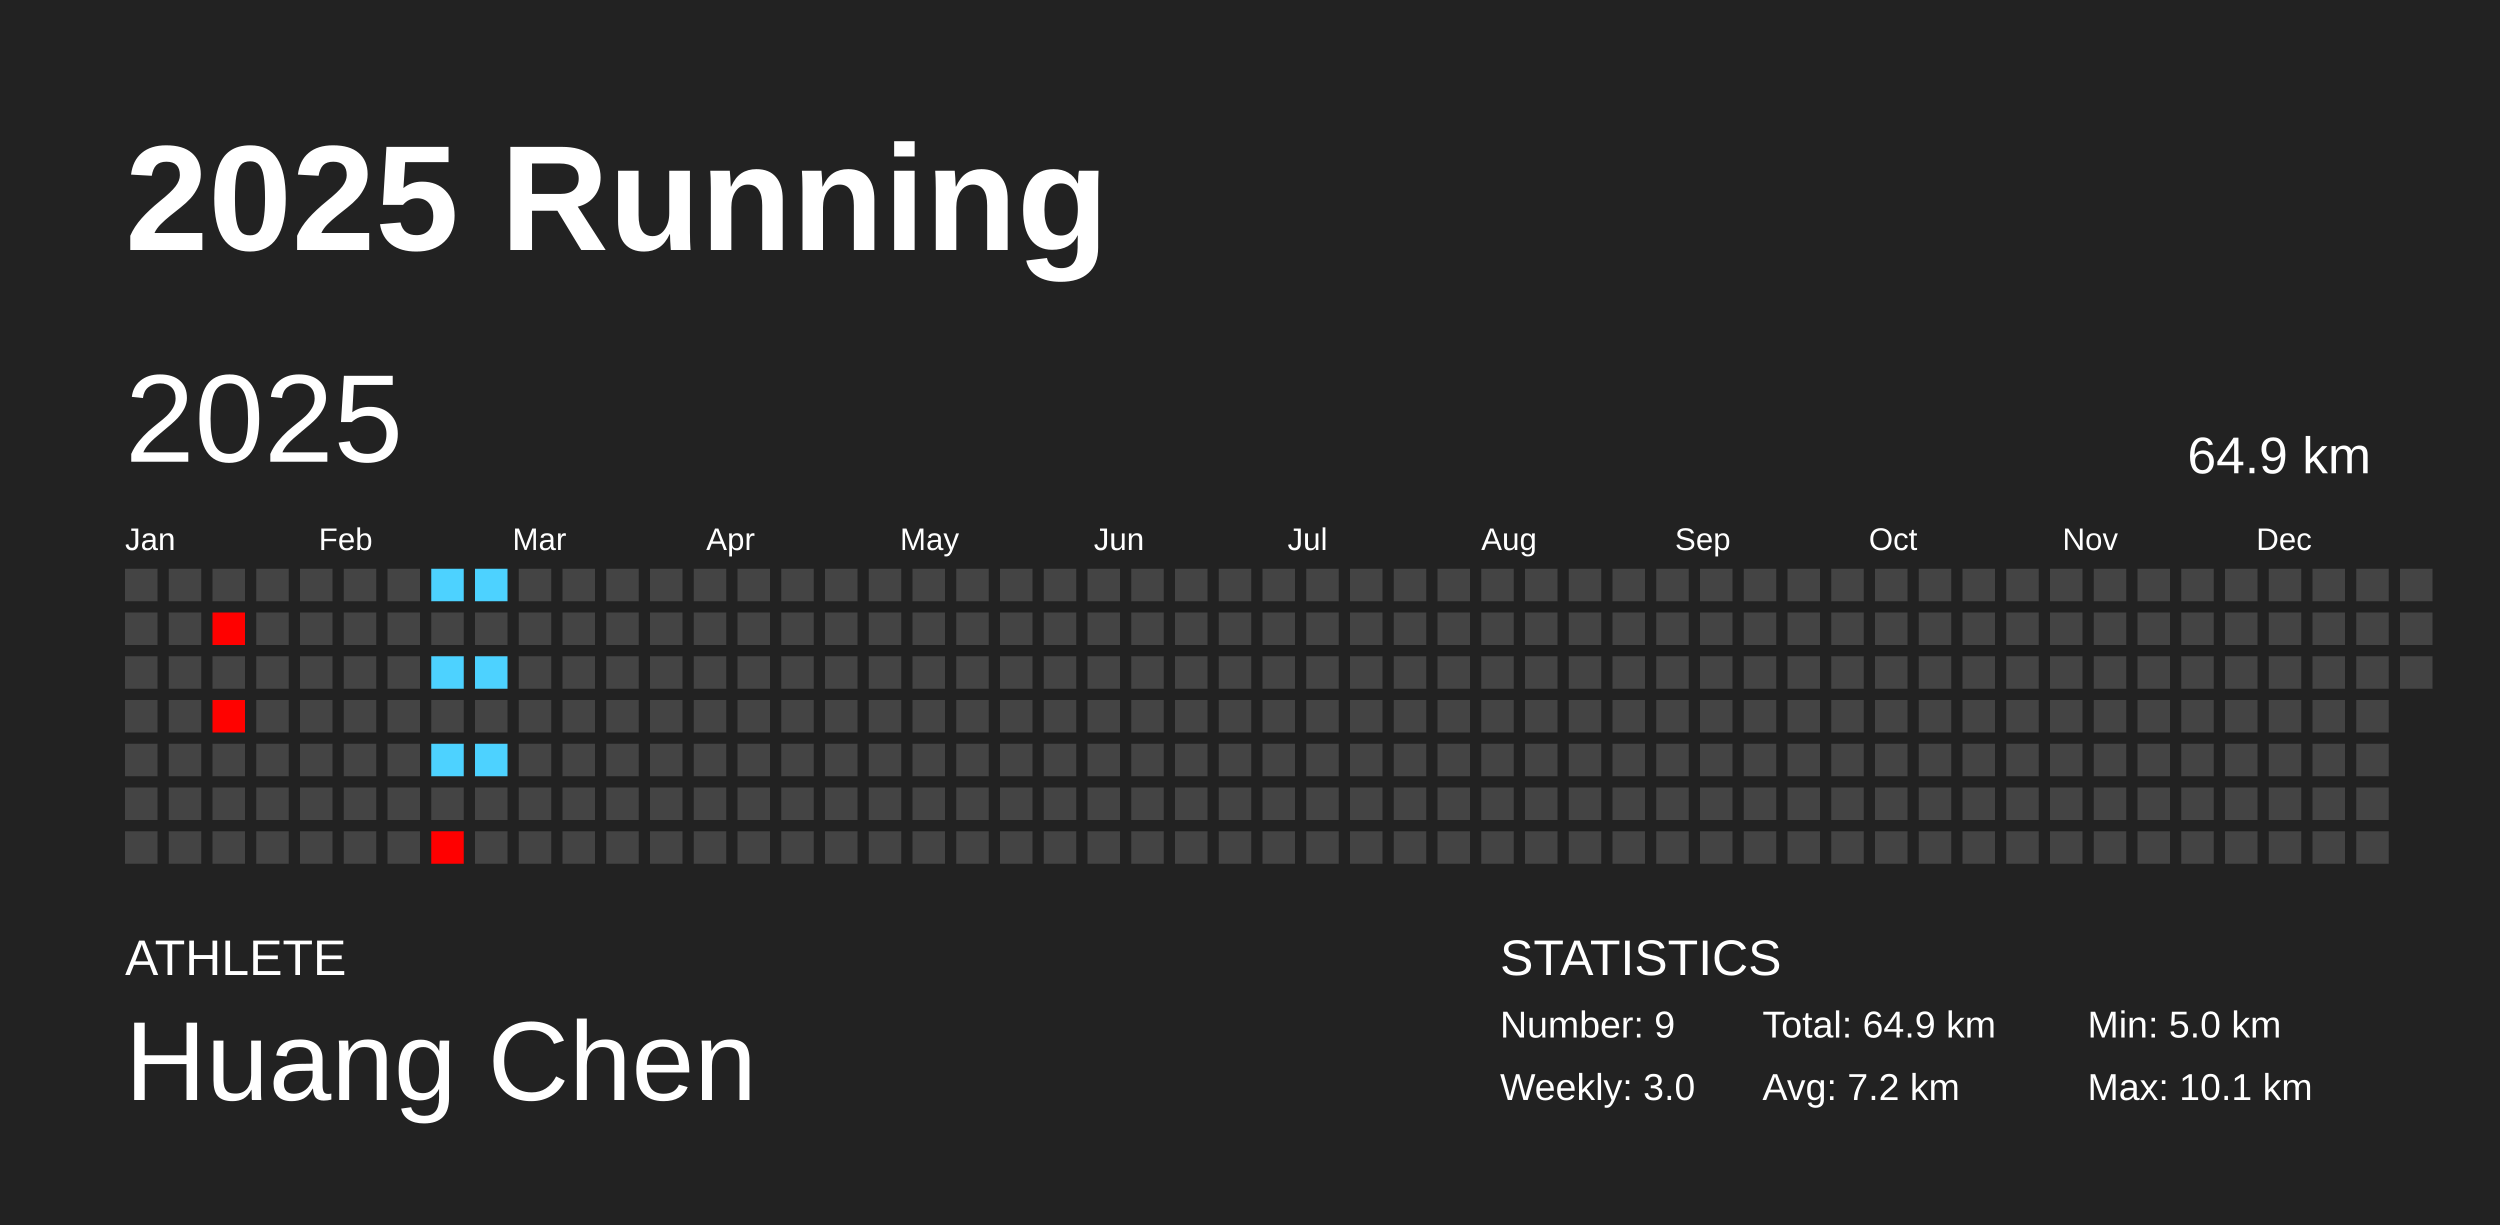
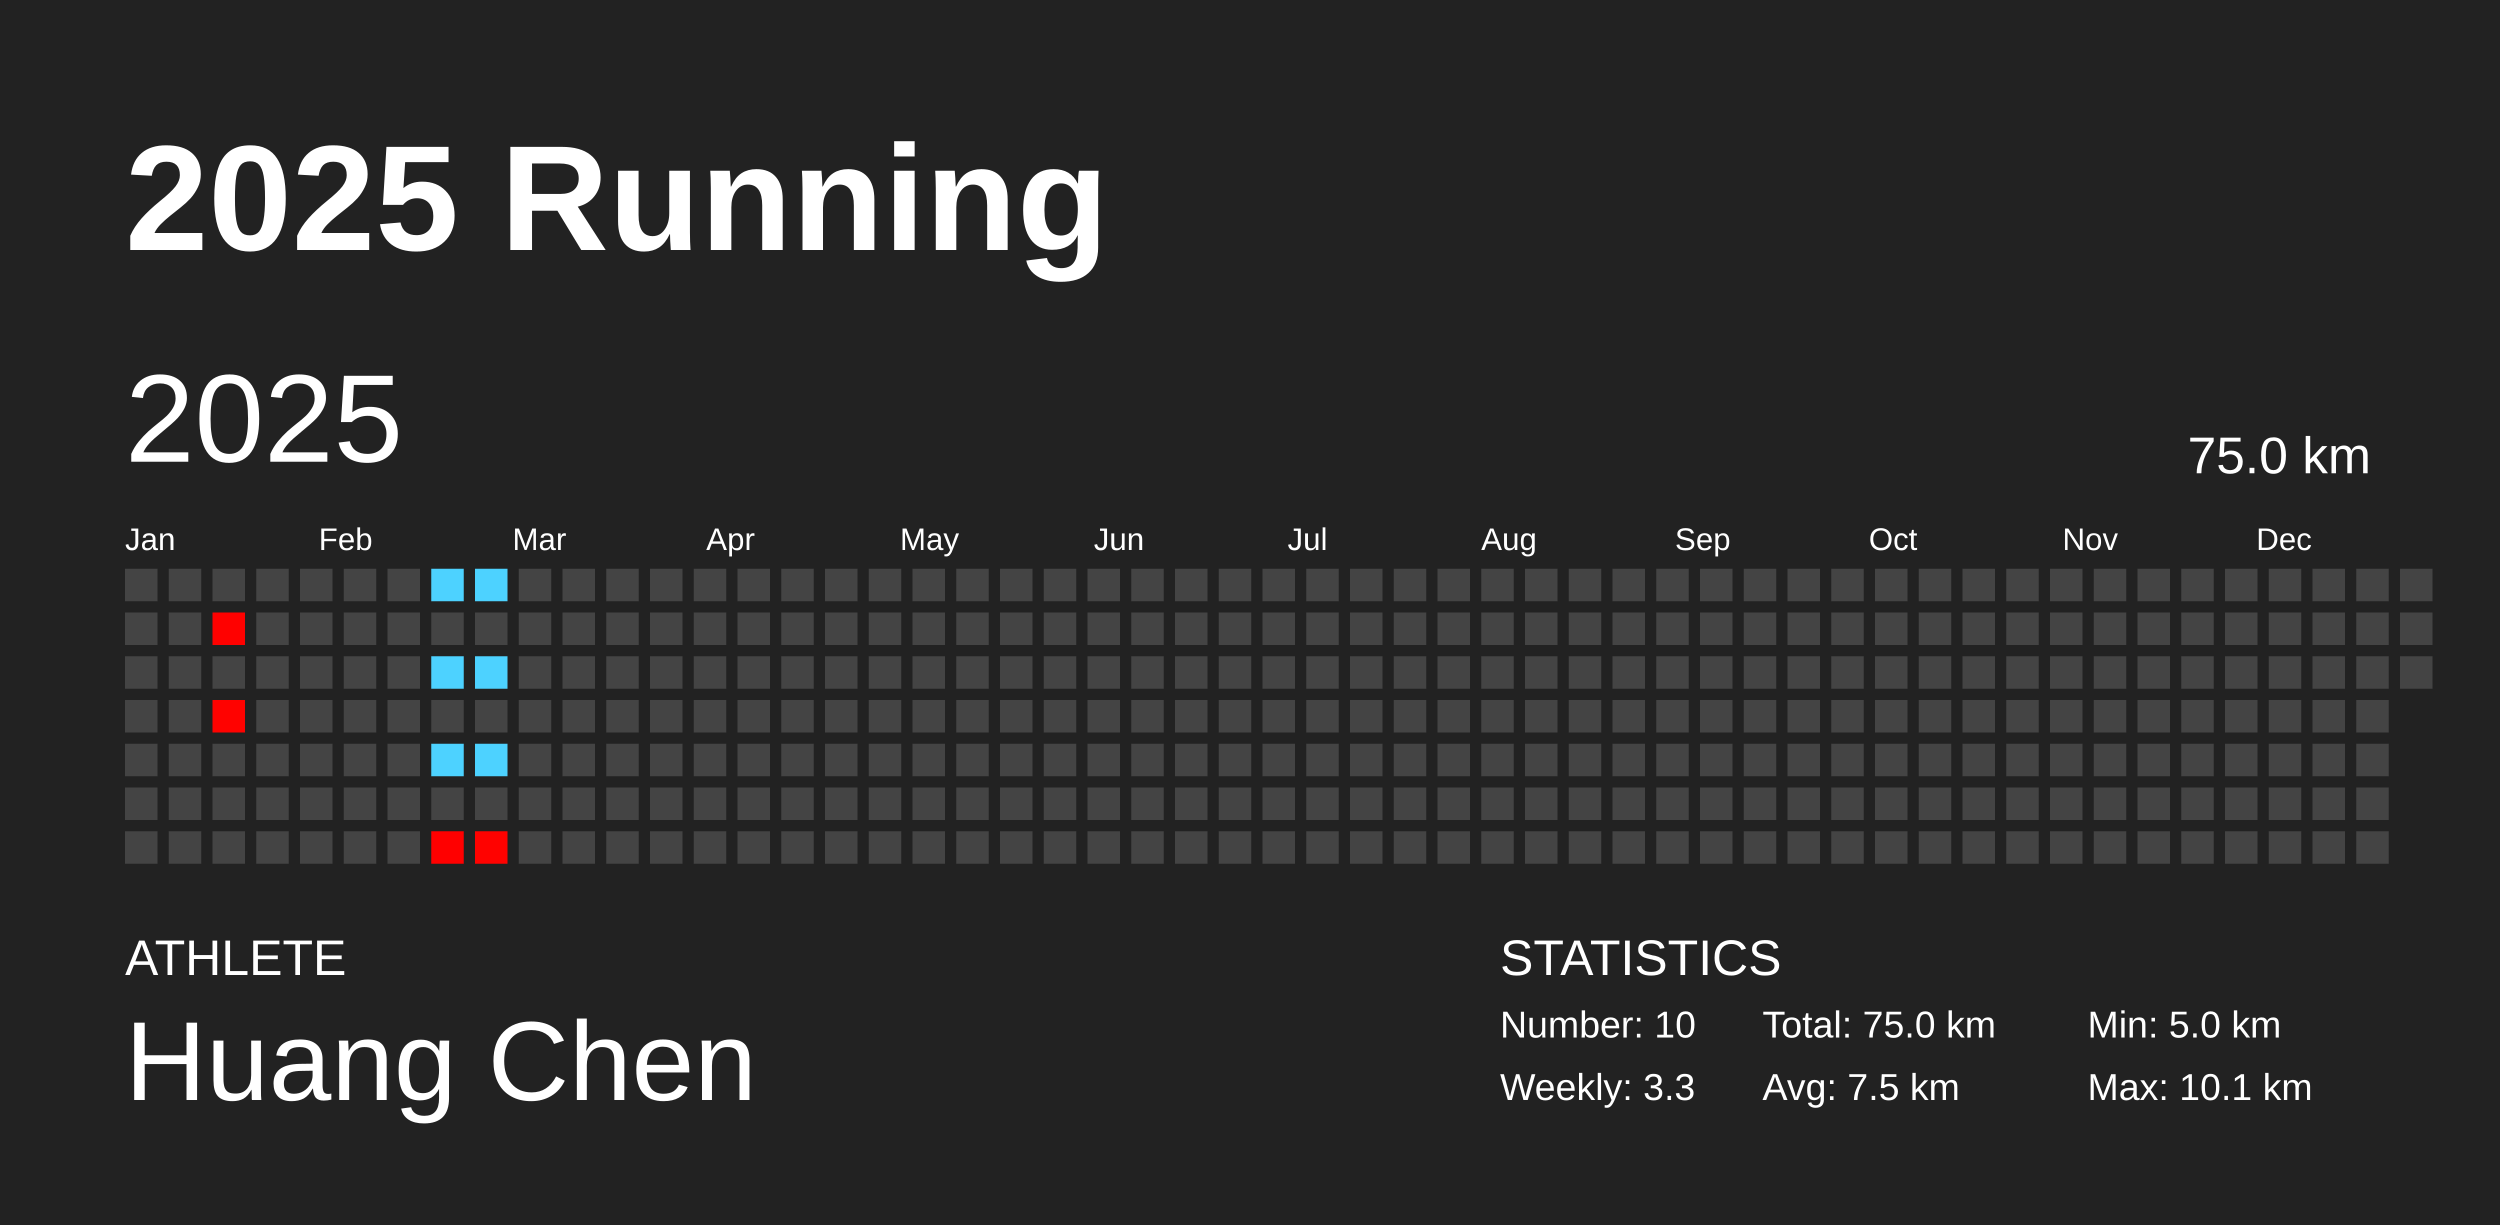
<svg xmlns="http://www.w3.org/2000/svg" baseProfile="full" height="98mm" version="1.1" viewBox="0,0,200,98" width="200mm">
  <defs />
  <rect fill="#222222" height="98" width="200" x="0" y="0" />
  <text fill="#FFFFFF" style="font-size:12px; font-family:Arial; font-weight:bold;" x="10" y="20">2025 Running</text>
  <text fill="#FFFFFF" style="font-size:4px; font-family:Arial" x="10" y="78">ATHLETE</text>
  <text fill="#FFFFFF" style="font-size:9px; font-family:Arial" x="10" y="88">Huang Chen</text>
  <text fill="#FFFFFF" style="font-size:4px; font-family:Arial" x="120" y="78">STATISTICS</text>
-   <text fill="#FFFFFF" style="font-size:3px; font-family:Arial" x="120" y="83">Number: 9</text>
-   <text fill="#FFFFFF" style="font-size:3px; font-family:Arial" x="120" y="88">Weekly: 3.0</text>
-   <text fill="#FFFFFF" style="font-size:3px; font-family:Arial" x="141" y="83">Total: 64.9 km</text>
-   <text fill="#FFFFFF" style="font-size:3px; font-family:Arial" x="141" y="88">Avg: 7.2 km</text>
+   <text fill="#FFFFFF" style="font-size:3px; font-family:Arial" x="120" y="83">Number: 10</text>
+   <text fill="#FFFFFF" style="font-size:3px; font-family:Arial" x="120" y="88">Weekly: 3.3</text>
+   <text fill="#FFFFFF" style="font-size:3px; font-family:Arial" x="141" y="83">Total: 75.0 km</text>
+   <text fill="#FFFFFF" style="font-size:3px; font-family:Arial" x="141" y="88">Avg: 7.5 km</text>
  <text fill="#FFFFFF" style="font-size:3px; font-family:Arial" x="167" y="83">Min: 5.0 km</text>
  <text fill="#FFFFFF" style="font-size:3px; font-family:Arial" x="167" y="88">Max: 10.1 km</text>
  <text dominant-baseline="hanging" fill="#FFFFFF" style="font-size:10.0px; font-family:Arial;" x="10" y="30">2025</text>
-   <text dominant-baseline="hanging" fill="#FFFFFF" style="font-size:4.125px; font-family:Arial;" x="175" y="35">64.9 km</text>
+   <text dominant-baseline="hanging" fill="#FFFFFF" style="font-size:4.125px; font-family:Arial;" x="175" y="35">75.0 km</text>
  <text fill="#FFFFFF" style="font-size:2.5px; font-family:Arial" x="10.0" y="44">Jan</text>
  <text fill="#FFFFFF" style="font-size:2.5px; font-family:Arial" x="25.5" y="44">Feb</text>
  <text fill="#FFFFFF" style="font-size:2.5px; font-family:Arial" x="41.0" y="44">Mar</text>
  <text fill="#FFFFFF" style="font-size:2.5px; font-family:Arial" x="56.5" y="44">Apr</text>
  <text fill="#FFFFFF" style="font-size:2.5px; font-family:Arial" x="72.0" y="44">May</text>
  <text fill="#FFFFFF" style="font-size:2.5px; font-family:Arial" x="87.5" y="44">Jun</text>
  <text fill="#FFFFFF" style="font-size:2.5px; font-family:Arial" x="103.0" y="44">Jul</text>
  <text fill="#FFFFFF" style="font-size:2.5px; font-family:Arial" x="118.5" y="44">Aug</text>
  <text fill="#FFFFFF" style="font-size:2.5px; font-family:Arial" x="134.0" y="44">Sep</text>
  <text fill="#FFFFFF" style="font-size:2.5px; font-family:Arial" x="149.5" y="44">Oct</text>
  <text fill="#FFFFFF" style="font-size:2.5px; font-family:Arial" x="165.0" y="44">Nov</text>
  <text fill="#FFFFFF" style="font-size:2.5px; font-family:Arial" x="180.5" y="44">Dec</text>
  <rect fill="#444444" height="2.6" width="2.6" x="10.0" y="45.5" />
  <rect fill="#444444" height="2.6" width="2.6" x="10.0" y="49.0" />
  <rect fill="#444444" height="2.6" width="2.6" x="10.0" y="52.5" />
  <rect fill="#444444" height="2.6" width="2.6" x="10.0" y="56.0" />
  <rect fill="#444444" height="2.6" width="2.6" x="10.0" y="59.5" />
  <rect fill="#444444" height="2.6" width="2.6" x="10.0" y="63.0" />
  <rect fill="#444444" height="2.6" width="2.6" x="10.0" y="66.5" />
  <rect fill="#444444" height="2.6" width="2.6" x="13.5" y="45.5" />
  <rect fill="#444444" height="2.6" width="2.6" x="13.5" y="49.0" />
  <rect fill="#444444" height="2.6" width="2.6" x="13.5" y="52.5" />
  <rect fill="#444444" height="2.6" width="2.6" x="13.5" y="56.0" />
  <rect fill="#444444" height="2.6" width="2.6" x="13.5" y="59.5" />
  <rect fill="#444444" height="2.6" width="2.6" x="13.5" y="63.0" />
  <rect fill="#444444" height="2.6" width="2.6" x="13.5" y="66.5" />
  <rect fill="#444444" height="2.6" width="2.6" x="17.0" y="45.5" />
  <rect fill="#ff0100" height="2.6" width="2.6" x="17.0" y="49.0" />
  <rect fill="#444444" height="2.6" width="2.6" x="17.0" y="52.5" />
  <rect fill="#ff0200" height="2.6" width="2.6" x="17.0" y="56.0" />
  <rect fill="#444444" height="2.6" width="2.6" x="17.0" y="59.5" />
  <rect fill="#444444" height="2.6" width="2.6" x="17.0" y="63.0" />
  <rect fill="#444444" height="2.6" width="2.6" x="17.0" y="66.5" />
  <rect fill="#444444" height="2.6" width="2.6" x="20.5" y="45.5" />
  <rect fill="#444444" height="2.6" width="2.6" x="20.5" y="49.0" />
  <rect fill="#444444" height="2.6" width="2.6" x="20.5" y="52.5" />
  <rect fill="#444444" height="2.6" width="2.6" x="20.5" y="56.0" />
  <rect fill="#444444" height="2.6" width="2.6" x="20.5" y="59.5" />
  <rect fill="#444444" height="2.6" width="2.6" x="20.5" y="63.0" />
  <rect fill="#444444" height="2.6" width="2.6" x="20.5" y="66.5" />
  <rect fill="#444444" height="2.6" width="2.6" x="24.0" y="45.5" />
  <rect fill="#444444" height="2.6" width="2.6" x="24.0" y="49.0" />
  <rect fill="#444444" height="2.6" width="2.6" x="24.0" y="52.5" />
  <rect fill="#444444" height="2.6" width="2.6" x="24.0" y="56.0" />
  <rect fill="#444444" height="2.6" width="2.6" x="24.0" y="59.5" />
  <rect fill="#444444" height="2.6" width="2.6" x="24.0" y="63.0" />
  <rect fill="#444444" height="2.6" width="2.6" x="24.0" y="66.5" />
  <rect fill="#444444" height="2.6" width="2.6" x="27.5" y="45.5" />
  <rect fill="#444444" height="2.6" width="2.6" x="27.5" y="49.0" />
  <rect fill="#444444" height="2.6" width="2.6" x="27.5" y="52.5" />
  <rect fill="#444444" height="2.6" width="2.6" x="27.5" y="56.0" />
  <rect fill="#444444" height="2.6" width="2.6" x="27.5" y="59.5" />
  <rect fill="#444444" height="2.6" width="2.6" x="27.5" y="63.0" />
  <rect fill="#444444" height="2.6" width="2.6" x="27.5" y="66.5" />
  <rect fill="#444444" height="2.6" width="2.6" x="31.0" y="45.5" />
  <rect fill="#444444" height="2.6" width="2.6" x="31.0" y="49.0" />
  <rect fill="#444444" height="2.6" width="2.6" x="31.0" y="52.5" />
  <rect fill="#444444" height="2.6" width="2.6" x="31.0" y="56.0" />
  <rect fill="#444444" height="2.6" width="2.6" x="31.0" y="59.5" />
  <rect fill="#444444" height="2.6" width="2.6" x="31.0" y="63.0" />
  <rect fill="#444444" height="2.6" width="2.6" x="31.0" y="66.5" />
  <rect fill="#4dd2ff" height="2.6" width="2.6" x="34.5" y="45.5" />
  <rect fill="#444444" height="2.6" width="2.6" x="34.5" y="49.0" />
  <rect fill="#4dd2ff" height="2.6" width="2.6" x="34.5" y="52.5" />
  <rect fill="#444444" height="2.6" width="2.6" x="34.5" y="56.0" />
  <rect fill="#4dd2ff" height="2.6" width="2.6" x="34.5" y="59.5" />
  <rect fill="#444444" height="2.6" width="2.6" x="34.5" y="63.0" />
  <rect fill="#ff0000" height="2.6" width="2.6" x="34.5" y="66.5" />
  <rect fill="#4dd2ff" height="2.6" width="2.6" x="38.0" y="45.5" />
  <rect fill="#444444" height="2.6" width="2.6" x="38.0" y="49.0" />
  <rect fill="#4dd2ff" height="2.6" width="2.6" x="38.0" y="52.5" />
  <rect fill="#444444" height="2.6" width="2.6" x="38.0" y="56.0" />
  <rect fill="#4dd2ff" height="2.6" width="2.6" x="38.0" y="59.5" />
  <rect fill="#444444" height="2.6" width="2.6" x="38.0" y="63.0" />
-   <rect fill="#444444" height="2.6" width="2.6" x="38.0" y="66.5" />
+   <rect fill="#ff0200" height="2.6" width="2.6" x="38.0" y="66.5" />
  <rect fill="#444444" height="2.6" width="2.6" x="41.5" y="45.5" />
  <rect fill="#444444" height="2.6" width="2.6" x="41.5" y="49.0" />
  <rect fill="#444444" height="2.6" width="2.6" x="41.5" y="52.5" />
  <rect fill="#444444" height="2.6" width="2.6" x="41.5" y="56.0" />
  <rect fill="#444444" height="2.6" width="2.6" x="41.5" y="59.5" />
  <rect fill="#444444" height="2.6" width="2.6" x="41.5" y="63.0" />
  <rect fill="#444444" height="2.6" width="2.6" x="41.5" y="66.5" />
  <rect fill="#444444" height="2.6" width="2.6" x="45.0" y="45.5" />
  <rect fill="#444444" height="2.6" width="2.6" x="45.0" y="49.0" />
  <rect fill="#444444" height="2.6" width="2.6" x="45.0" y="52.5" />
  <rect fill="#444444" height="2.6" width="2.6" x="45.0" y="56.0" />
  <rect fill="#444444" height="2.6" width="2.6" x="45.0" y="59.5" />
  <rect fill="#444444" height="2.6" width="2.6" x="45.0" y="63.0" />
  <rect fill="#444444" height="2.6" width="2.6" x="45.0" y="66.5" />
  <rect fill="#444444" height="2.6" width="2.6" x="48.5" y="45.5" />
  <rect fill="#444444" height="2.6" width="2.6" x="48.5" y="49.0" />
  <rect fill="#444444" height="2.6" width="2.6" x="48.5" y="52.5" />
  <rect fill="#444444" height="2.6" width="2.6" x="48.5" y="56.0" />
  <rect fill="#444444" height="2.6" width="2.6" x="48.5" y="59.5" />
  <rect fill="#444444" height="2.6" width="2.6" x="48.5" y="63.0" />
  <rect fill="#444444" height="2.6" width="2.6" x="48.5" y="66.5" />
  <rect fill="#444444" height="2.6" width="2.6" x="52.0" y="45.5" />
  <rect fill="#444444" height="2.6" width="2.6" x="52.0" y="49.0" />
  <rect fill="#444444" height="2.6" width="2.6" x="52.0" y="52.5" />
  <rect fill="#444444" height="2.6" width="2.6" x="52.0" y="56.0" />
  <rect fill="#444444" height="2.6" width="2.6" x="52.0" y="59.5" />
  <rect fill="#444444" height="2.6" width="2.6" x="52.0" y="63.0" />
  <rect fill="#444444" height="2.6" width="2.6" x="52.0" y="66.5" />
  <rect fill="#444444" height="2.6" width="2.6" x="55.5" y="45.5" />
  <rect fill="#444444" height="2.6" width="2.6" x="55.5" y="49.0" />
  <rect fill="#444444" height="2.6" width="2.6" x="55.5" y="52.5" />
  <rect fill="#444444" height="2.6" width="2.6" x="55.5" y="56.0" />
  <rect fill="#444444" height="2.6" width="2.6" x="55.5" y="59.5" />
  <rect fill="#444444" height="2.6" width="2.6" x="55.5" y="63.0" />
  <rect fill="#444444" height="2.6" width="2.6" x="55.5" y="66.5" />
  <rect fill="#444444" height="2.6" width="2.6" x="59.0" y="45.5" />
  <rect fill="#444444" height="2.6" width="2.6" x="59.0" y="49.0" />
  <rect fill="#444444" height="2.6" width="2.6" x="59.0" y="52.5" />
  <rect fill="#444444" height="2.6" width="2.6" x="59.0" y="56.0" />
  <rect fill="#444444" height="2.6" width="2.6" x="59.0" y="59.5" />
  <rect fill="#444444" height="2.6" width="2.6" x="59.0" y="63.0" />
  <rect fill="#444444" height="2.6" width="2.6" x="59.0" y="66.5" />
  <rect fill="#444444" height="2.6" width="2.6" x="62.5" y="45.5" />
  <rect fill="#444444" height="2.6" width="2.6" x="62.5" y="49.0" />
  <rect fill="#444444" height="2.6" width="2.6" x="62.5" y="52.5" />
  <rect fill="#444444" height="2.6" width="2.6" x="62.5" y="56.0" />
  <rect fill="#444444" height="2.6" width="2.6" x="62.5" y="59.5" />
  <rect fill="#444444" height="2.6" width="2.6" x="62.5" y="63.0" />
  <rect fill="#444444" height="2.6" width="2.6" x="62.5" y="66.5" />
  <rect fill="#444444" height="2.6" width="2.6" x="66.0" y="45.5" />
  <rect fill="#444444" height="2.6" width="2.6" x="66.0" y="49.0" />
  <rect fill="#444444" height="2.6" width="2.6" x="66.0" y="52.5" />
  <rect fill="#444444" height="2.6" width="2.6" x="66.0" y="56.0" />
  <rect fill="#444444" height="2.6" width="2.6" x="66.0" y="59.5" />
  <rect fill="#444444" height="2.6" width="2.6" x="66.0" y="63.0" />
  <rect fill="#444444" height="2.6" width="2.6" x="66.0" y="66.5" />
  <rect fill="#444444" height="2.6" width="2.6" x="69.5" y="45.5" />
  <rect fill="#444444" height="2.6" width="2.6" x="69.5" y="49.0" />
  <rect fill="#444444" height="2.6" width="2.6" x="69.5" y="52.5" />
  <rect fill="#444444" height="2.6" width="2.6" x="69.5" y="56.0" />
  <rect fill="#444444" height="2.6" width="2.6" x="69.5" y="59.5" />
  <rect fill="#444444" height="2.6" width="2.6" x="69.5" y="63.0" />
  <rect fill="#444444" height="2.6" width="2.6" x="69.5" y="66.5" />
  <rect fill="#444444" height="2.6" width="2.6" x="73.0" y="45.5" />
  <rect fill="#444444" height="2.6" width="2.6" x="73.0" y="49.0" />
  <rect fill="#444444" height="2.6" width="2.6" x="73.0" y="52.5" />
  <rect fill="#444444" height="2.6" width="2.6" x="73.0" y="56.0" />
  <rect fill="#444444" height="2.6" width="2.6" x="73.0" y="59.5" />
  <rect fill="#444444" height="2.6" width="2.6" x="73.0" y="63.0" />
  <rect fill="#444444" height="2.6" width="2.6" x="73.0" y="66.5" />
  <rect fill="#444444" height="2.6" width="2.6" x="76.5" y="45.5" />
  <rect fill="#444444" height="2.6" width="2.6" x="76.5" y="49.0" />
  <rect fill="#444444" height="2.6" width="2.6" x="76.5" y="52.5" />
  <rect fill="#444444" height="2.6" width="2.6" x="76.5" y="56.0" />
  <rect fill="#444444" height="2.6" width="2.6" x="76.5" y="59.5" />
  <rect fill="#444444" height="2.6" width="2.6" x="76.5" y="63.0" />
  <rect fill="#444444" height="2.6" width="2.6" x="76.5" y="66.5" />
  <rect fill="#444444" height="2.6" width="2.6" x="80.0" y="45.5" />
  <rect fill="#444444" height="2.6" width="2.6" x="80.0" y="49.0" />
  <rect fill="#444444" height="2.6" width="2.6" x="80.0" y="52.5" />
  <rect fill="#444444" height="2.6" width="2.6" x="80.0" y="56.0" />
  <rect fill="#444444" height="2.6" width="2.6" x="80.0" y="59.5" />
  <rect fill="#444444" height="2.6" width="2.6" x="80.0" y="63.0" />
  <rect fill="#444444" height="2.6" width="2.6" x="80.0" y="66.5" />
  <rect fill="#444444" height="2.6" width="2.6" x="83.5" y="45.5" />
  <rect fill="#444444" height="2.6" width="2.6" x="83.5" y="49.0" />
  <rect fill="#444444" height="2.6" width="2.6" x="83.5" y="52.5" />
  <rect fill="#444444" height="2.6" width="2.6" x="83.5" y="56.0" />
  <rect fill="#444444" height="2.6" width="2.6" x="83.5" y="59.5" />
  <rect fill="#444444" height="2.6" width="2.6" x="83.5" y="63.0" />
  <rect fill="#444444" height="2.6" width="2.6" x="83.5" y="66.5" />
  <rect fill="#444444" height="2.6" width="2.6" x="87.0" y="45.5" />
  <rect fill="#444444" height="2.6" width="2.6" x="87.0" y="49.0" />
  <rect fill="#444444" height="2.6" width="2.6" x="87.0" y="52.5" />
  <rect fill="#444444" height="2.6" width="2.6" x="87.0" y="56.0" />
  <rect fill="#444444" height="2.6" width="2.6" x="87.0" y="59.5" />
  <rect fill="#444444" height="2.6" width="2.6" x="87.0" y="63.0" />
  <rect fill="#444444" height="2.6" width="2.6" x="87.0" y="66.5" />
  <rect fill="#444444" height="2.6" width="2.6" x="90.5" y="45.5" />
  <rect fill="#444444" height="2.6" width="2.6" x="90.5" y="49.0" />
  <rect fill="#444444" height="2.6" width="2.6" x="90.5" y="52.5" />
  <rect fill="#444444" height="2.6" width="2.6" x="90.5" y="56.0" />
  <rect fill="#444444" height="2.6" width="2.6" x="90.5" y="59.5" />
  <rect fill="#444444" height="2.6" width="2.6" x="90.5" y="63.0" />
  <rect fill="#444444" height="2.6" width="2.6" x="90.5" y="66.5" />
  <rect fill="#444444" height="2.6" width="2.6" x="94.0" y="45.5" />
  <rect fill="#444444" height="2.6" width="2.6" x="94.0" y="49.0" />
  <rect fill="#444444" height="2.6" width="2.6" x="94.0" y="52.5" />
  <rect fill="#444444" height="2.6" width="2.6" x="94.0" y="56.0" />
  <rect fill="#444444" height="2.6" width="2.6" x="94.0" y="59.5" />
  <rect fill="#444444" height="2.6" width="2.6" x="94.0" y="63.0" />
  <rect fill="#444444" height="2.6" width="2.6" x="94.0" y="66.5" />
  <rect fill="#444444" height="2.6" width="2.6" x="97.5" y="45.5" />
  <rect fill="#444444" height="2.6" width="2.6" x="97.5" y="49.0" />
  <rect fill="#444444" height="2.6" width="2.6" x="97.5" y="52.5" />
  <rect fill="#444444" height="2.6" width="2.6" x="97.5" y="56.0" />
  <rect fill="#444444" height="2.6" width="2.6" x="97.5" y="59.5" />
  <rect fill="#444444" height="2.6" width="2.6" x="97.5" y="63.0" />
  <rect fill="#444444" height="2.6" width="2.6" x="97.5" y="66.5" />
  <rect fill="#444444" height="2.6" width="2.6" x="101.0" y="45.5" />
  <rect fill="#444444" height="2.6" width="2.6" x="101.0" y="49.0" />
  <rect fill="#444444" height="2.6" width="2.6" x="101.0" y="52.5" />
  <rect fill="#444444" height="2.6" width="2.6" x="101.0" y="56.0" />
  <rect fill="#444444" height="2.6" width="2.6" x="101.0" y="59.5" />
  <rect fill="#444444" height="2.6" width="2.6" x="101.0" y="63.0" />
  <rect fill="#444444" height="2.6" width="2.6" x="101.0" y="66.5" />
  <rect fill="#444444" height="2.6" width="2.6" x="104.5" y="45.5" />
  <rect fill="#444444" height="2.6" width="2.6" x="104.5" y="49.0" />
  <rect fill="#444444" height="2.6" width="2.6" x="104.5" y="52.5" />
  <rect fill="#444444" height="2.6" width="2.6" x="104.5" y="56.0" />
  <rect fill="#444444" height="2.6" width="2.6" x="104.5" y="59.5" />
  <rect fill="#444444" height="2.6" width="2.6" x="104.5" y="63.0" />
  <rect fill="#444444" height="2.6" width="2.6" x="104.5" y="66.5" />
  <rect fill="#444444" height="2.6" width="2.6" x="108.0" y="45.5" />
  <rect fill="#444444" height="2.6" width="2.6" x="108.0" y="49.0" />
  <rect fill="#444444" height="2.6" width="2.6" x="108.0" y="52.5" />
  <rect fill="#444444" height="2.6" width="2.6" x="108.0" y="56.0" />
  <rect fill="#444444" height="2.6" width="2.6" x="108.0" y="59.5" />
  <rect fill="#444444" height="2.6" width="2.6" x="108.0" y="63.0" />
  <rect fill="#444444" height="2.6" width="2.6" x="108.0" y="66.5" />
  <rect fill="#444444" height="2.6" width="2.6" x="111.5" y="45.5" />
  <rect fill="#444444" height="2.6" width="2.6" x="111.5" y="49.0" />
  <rect fill="#444444" height="2.6" width="2.6" x="111.5" y="52.5" />
  <rect fill="#444444" height="2.6" width="2.6" x="111.5" y="56.0" />
  <rect fill="#444444" height="2.6" width="2.6" x="111.5" y="59.5" />
  <rect fill="#444444" height="2.6" width="2.6" x="111.5" y="63.0" />
  <rect fill="#444444" height="2.6" width="2.6" x="111.5" y="66.5" />
  <rect fill="#444444" height="2.6" width="2.6" x="115.0" y="45.5" />
  <rect fill="#444444" height="2.6" width="2.6" x="115.0" y="49.0" />
  <rect fill="#444444" height="2.6" width="2.6" x="115.0" y="52.5" />
  <rect fill="#444444" height="2.6" width="2.6" x="115.0" y="56.0" />
  <rect fill="#444444" height="2.6" width="2.6" x="115.0" y="59.5" />
  <rect fill="#444444" height="2.6" width="2.6" x="115.0" y="63.0" />
  <rect fill="#444444" height="2.6" width="2.6" x="115.0" y="66.5" />
  <rect fill="#444444" height="2.6" width="2.6" x="118.5" y="45.5" />
  <rect fill="#444444" height="2.6" width="2.6" x="118.5" y="49.0" />
  <rect fill="#444444" height="2.6" width="2.6" x="118.5" y="52.5" />
  <rect fill="#444444" height="2.6" width="2.6" x="118.5" y="56.0" />
  <rect fill="#444444" height="2.6" width="2.6" x="118.5" y="59.5" />
  <rect fill="#444444" height="2.6" width="2.6" x="118.5" y="63.0" />
  <rect fill="#444444" height="2.6" width="2.6" x="118.5" y="66.5" />
  <rect fill="#444444" height="2.6" width="2.6" x="122.0" y="45.5" />
  <rect fill="#444444" height="2.6" width="2.6" x="122.0" y="49.0" />
  <rect fill="#444444" height="2.6" width="2.6" x="122.0" y="52.5" />
  <rect fill="#444444" height="2.6" width="2.6" x="122.0" y="56.0" />
  <rect fill="#444444" height="2.6" width="2.6" x="122.0" y="59.5" />
  <rect fill="#444444" height="2.6" width="2.6" x="122.0" y="63.0" />
  <rect fill="#444444" height="2.6" width="2.6" x="122.0" y="66.5" />
  <rect fill="#444444" height="2.6" width="2.6" x="125.5" y="45.5" />
  <rect fill="#444444" height="2.6" width="2.6" x="125.5" y="49.0" />
  <rect fill="#444444" height="2.6" width="2.6" x="125.5" y="52.5" />
  <rect fill="#444444" height="2.6" width="2.6" x="125.5" y="56.0" />
  <rect fill="#444444" height="2.6" width="2.6" x="125.5" y="59.5" />
  <rect fill="#444444" height="2.6" width="2.6" x="125.5" y="63.0" />
  <rect fill="#444444" height="2.6" width="2.6" x="125.5" y="66.5" />
  <rect fill="#444444" height="2.6" width="2.6" x="129.0" y="45.5" />
  <rect fill="#444444" height="2.6" width="2.6" x="129.0" y="49.0" />
  <rect fill="#444444" height="2.6" width="2.6" x="129.0" y="52.5" />
  <rect fill="#444444" height="2.6" width="2.6" x="129.0" y="56.0" />
  <rect fill="#444444" height="2.6" width="2.6" x="129.0" y="59.5" />
  <rect fill="#444444" height="2.6" width="2.6" x="129.0" y="63.0" />
  <rect fill="#444444" height="2.6" width="2.6" x="129.0" y="66.5" />
  <rect fill="#444444" height="2.6" width="2.6" x="132.5" y="45.5" />
  <rect fill="#444444" height="2.6" width="2.6" x="132.5" y="49.0" />
  <rect fill="#444444" height="2.6" width="2.6" x="132.5" y="52.5" />
  <rect fill="#444444" height="2.6" width="2.6" x="132.5" y="56.0" />
  <rect fill="#444444" height="2.6" width="2.6" x="132.5" y="59.5" />
  <rect fill="#444444" height="2.6" width="2.6" x="132.5" y="63.0" />
  <rect fill="#444444" height="2.6" width="2.6" x="132.5" y="66.5" />
  <rect fill="#444444" height="2.6" width="2.6" x="136.0" y="45.5" />
  <rect fill="#444444" height="2.6" width="2.6" x="136.0" y="49.0" />
  <rect fill="#444444" height="2.6" width="2.6" x="136.0" y="52.5" />
  <rect fill="#444444" height="2.6" width="2.6" x="136.0" y="56.0" />
  <rect fill="#444444" height="2.6" width="2.6" x="136.0" y="59.5" />
  <rect fill="#444444" height="2.6" width="2.6" x="136.0" y="63.0" />
  <rect fill="#444444" height="2.6" width="2.6" x="136.0" y="66.5" />
  <rect fill="#444444" height="2.6" width="2.6" x="139.5" y="45.5" />
  <rect fill="#444444" height="2.6" width="2.6" x="139.5" y="49.0" />
  <rect fill="#444444" height="2.6" width="2.6" x="139.5" y="52.5" />
  <rect fill="#444444" height="2.6" width="2.6" x="139.5" y="56.0" />
  <rect fill="#444444" height="2.6" width="2.6" x="139.5" y="59.5" />
  <rect fill="#444444" height="2.6" width="2.6" x="139.5" y="63.0" />
  <rect fill="#444444" height="2.6" width="2.6" x="139.5" y="66.5" />
  <rect fill="#444444" height="2.6" width="2.6" x="143.0" y="45.5" />
  <rect fill="#444444" height="2.6" width="2.6" x="143.0" y="49.0" />
  <rect fill="#444444" height="2.6" width="2.6" x="143.0" y="52.5" />
  <rect fill="#444444" height="2.6" width="2.6" x="143.0" y="56.0" />
  <rect fill="#444444" height="2.6" width="2.6" x="143.0" y="59.5" />
  <rect fill="#444444" height="2.6" width="2.6" x="143.0" y="63.0" />
  <rect fill="#444444" height="2.6" width="2.6" x="143.0" y="66.5" />
  <rect fill="#444444" height="2.6" width="2.6" x="146.5" y="45.5" />
  <rect fill="#444444" height="2.6" width="2.6" x="146.5" y="49.0" />
  <rect fill="#444444" height="2.6" width="2.6" x="146.5" y="52.5" />
  <rect fill="#444444" height="2.6" width="2.6" x="146.5" y="56.0" />
  <rect fill="#444444" height="2.6" width="2.6" x="146.5" y="59.5" />
  <rect fill="#444444" height="2.6" width="2.6" x="146.5" y="63.0" />
  <rect fill="#444444" height="2.6" width="2.6" x="146.5" y="66.5" />
  <rect fill="#444444" height="2.6" width="2.6" x="150.0" y="45.5" />
  <rect fill="#444444" height="2.6" width="2.6" x="150.0" y="49.0" />
  <rect fill="#444444" height="2.6" width="2.6" x="150.0" y="52.5" />
  <rect fill="#444444" height="2.6" width="2.6" x="150.0" y="56.0" />
  <rect fill="#444444" height="2.6" width="2.6" x="150.0" y="59.5" />
  <rect fill="#444444" height="2.6" width="2.6" x="150.0" y="63.0" />
  <rect fill="#444444" height="2.6" width="2.6" x="150.0" y="66.5" />
  <rect fill="#444444" height="2.6" width="2.6" x="153.5" y="45.5" />
  <rect fill="#444444" height="2.6" width="2.6" x="153.5" y="49.0" />
  <rect fill="#444444" height="2.6" width="2.6" x="153.5" y="52.5" />
  <rect fill="#444444" height="2.6" width="2.6" x="153.5" y="56.0" />
  <rect fill="#444444" height="2.6" width="2.6" x="153.5" y="59.5" />
  <rect fill="#444444" height="2.6" width="2.6" x="153.5" y="63.0" />
  <rect fill="#444444" height="2.6" width="2.6" x="153.5" y="66.5" />
  <rect fill="#444444" height="2.6" width="2.6" x="157.0" y="45.5" />
  <rect fill="#444444" height="2.6" width="2.6" x="157.0" y="49.0" />
  <rect fill="#444444" height="2.6" width="2.6" x="157.0" y="52.5" />
  <rect fill="#444444" height="2.6" width="2.6" x="157.0" y="56.0" />
  <rect fill="#444444" height="2.6" width="2.6" x="157.0" y="59.5" />
  <rect fill="#444444" height="2.6" width="2.6" x="157.0" y="63.0" />
  <rect fill="#444444" height="2.6" width="2.6" x="157.0" y="66.5" />
  <rect fill="#444444" height="2.6" width="2.6" x="160.5" y="45.5" />
  <rect fill="#444444" height="2.6" width="2.6" x="160.5" y="49.0" />
  <rect fill="#444444" height="2.6" width="2.6" x="160.5" y="52.5" />
  <rect fill="#444444" height="2.6" width="2.6" x="160.5" y="56.0" />
  <rect fill="#444444" height="2.6" width="2.6" x="160.5" y="59.5" />
  <rect fill="#444444" height="2.6" width="2.6" x="160.5" y="63.0" />
  <rect fill="#444444" height="2.6" width="2.6" x="160.5" y="66.5" />
  <rect fill="#444444" height="2.6" width="2.6" x="164.0" y="45.5" />
  <rect fill="#444444" height="2.6" width="2.6" x="164.0" y="49.0" />
  <rect fill="#444444" height="2.6" width="2.6" x="164.0" y="52.5" />
  <rect fill="#444444" height="2.6" width="2.6" x="164.0" y="56.0" />
  <rect fill="#444444" height="2.6" width="2.6" x="164.0" y="59.5" />
  <rect fill="#444444" height="2.6" width="2.6" x="164.0" y="63.0" />
  <rect fill="#444444" height="2.6" width="2.6" x="164.0" y="66.5" />
  <rect fill="#444444" height="2.6" width="2.6" x="167.5" y="45.5" />
  <rect fill="#444444" height="2.6" width="2.6" x="167.5" y="49.0" />
  <rect fill="#444444" height="2.6" width="2.6" x="167.5" y="52.5" />
  <rect fill="#444444" height="2.6" width="2.6" x="167.5" y="56.0" />
  <rect fill="#444444" height="2.6" width="2.6" x="167.5" y="59.5" />
  <rect fill="#444444" height="2.6" width="2.6" x="167.5" y="63.0" />
  <rect fill="#444444" height="2.6" width="2.6" x="167.5" y="66.5" />
  <rect fill="#444444" height="2.6" width="2.6" x="171.0" y="45.5" />
  <rect fill="#444444" height="2.6" width="2.6" x="171.0" y="49.0" />
  <rect fill="#444444" height="2.6" width="2.6" x="171.0" y="52.5" />
  <rect fill="#444444" height="2.6" width="2.6" x="171.0" y="56.0" />
  <rect fill="#444444" height="2.6" width="2.6" x="171.0" y="59.5" />
  <rect fill="#444444" height="2.6" width="2.6" x="171.0" y="63.0" />
  <rect fill="#444444" height="2.6" width="2.6" x="171.0" y="66.5" />
  <rect fill="#444444" height="2.6" width="2.6" x="174.5" y="45.5" />
  <rect fill="#444444" height="2.6" width="2.6" x="174.5" y="49.0" />
  <rect fill="#444444" height="2.6" width="2.6" x="174.5" y="52.5" />
  <rect fill="#444444" height="2.6" width="2.6" x="174.5" y="56.0" />
  <rect fill="#444444" height="2.6" width="2.6" x="174.5" y="59.5" />
  <rect fill="#444444" height="2.6" width="2.6" x="174.5" y="63.0" />
  <rect fill="#444444" height="2.6" width="2.6" x="174.5" y="66.5" />
  <rect fill="#444444" height="2.6" width="2.6" x="178.0" y="45.5" />
  <rect fill="#444444" height="2.6" width="2.6" x="178.0" y="49.0" />
  <rect fill="#444444" height="2.6" width="2.6" x="178.0" y="52.5" />
  <rect fill="#444444" height="2.6" width="2.6" x="178.0" y="56.0" />
  <rect fill="#444444" height="2.6" width="2.6" x="178.0" y="59.5" />
  <rect fill="#444444" height="2.6" width="2.6" x="178.0" y="63.0" />
  <rect fill="#444444" height="2.6" width="2.6" x="178.0" y="66.5" />
  <rect fill="#444444" height="2.6" width="2.6" x="181.5" y="45.5" />
  <rect fill="#444444" height="2.6" width="2.6" x="181.5" y="49.0" />
  <rect fill="#444444" height="2.6" width="2.6" x="181.5" y="52.5" />
  <rect fill="#444444" height="2.6" width="2.6" x="181.5" y="56.0" />
  <rect fill="#444444" height="2.6" width="2.6" x="181.5" y="59.5" />
  <rect fill="#444444" height="2.6" width="2.6" x="181.5" y="63.0" />
  <rect fill="#444444" height="2.6" width="2.6" x="181.5" y="66.5" />
  <rect fill="#444444" height="2.6" width="2.6" x="185.0" y="45.5" />
  <rect fill="#444444" height="2.6" width="2.6" x="185.0" y="49.0" />
  <rect fill="#444444" height="2.6" width="2.6" x="185.0" y="52.5" />
  <rect fill="#444444" height="2.6" width="2.6" x="185.0" y="56.0" />
  <rect fill="#444444" height="2.6" width="2.6" x="185.0" y="59.5" />
  <rect fill="#444444" height="2.6" width="2.6" x="185.0" y="63.0" />
  <rect fill="#444444" height="2.6" width="2.6" x="185.0" y="66.5" />
  <rect fill="#444444" height="2.6" width="2.6" x="188.5" y="45.5" />
  <rect fill="#444444" height="2.6" width="2.6" x="188.5" y="49.0" />
  <rect fill="#444444" height="2.6" width="2.6" x="188.5" y="52.5" />
  <rect fill="#444444" height="2.6" width="2.6" x="188.5" y="56.0" />
  <rect fill="#444444" height="2.6" width="2.6" x="188.5" y="59.5" />
  <rect fill="#444444" height="2.6" width="2.6" x="188.5" y="63.0" />
  <rect fill="#444444" height="2.6" width="2.6" x="188.5" y="66.5" />
  <rect fill="#444444" height="2.6" width="2.6" x="192.0" y="45.5" />
  <rect fill="#444444" height="2.6" width="2.6" x="192.0" y="49.0" />
  <rect fill="#444444" height="2.6" width="2.6" x="192.0" y="52.5" />
</svg>
